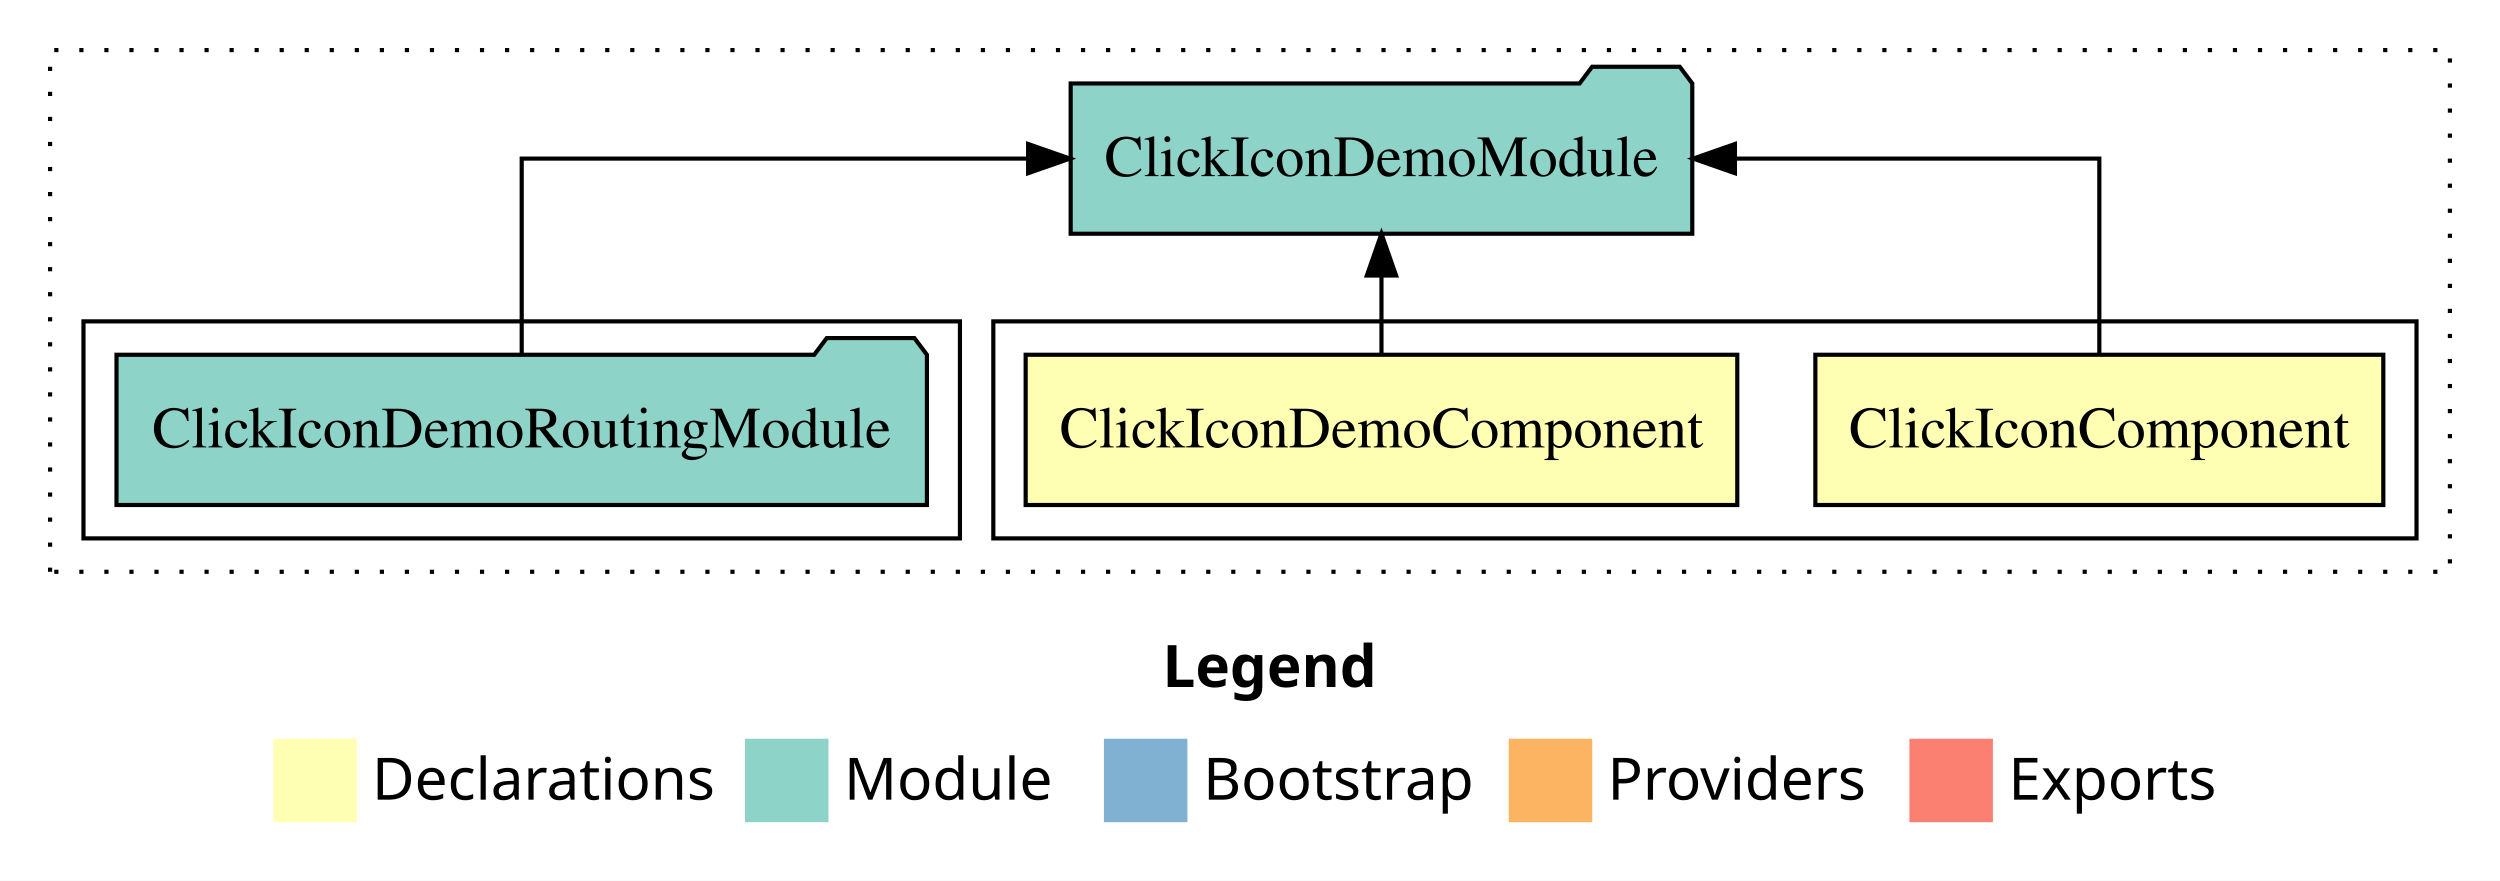
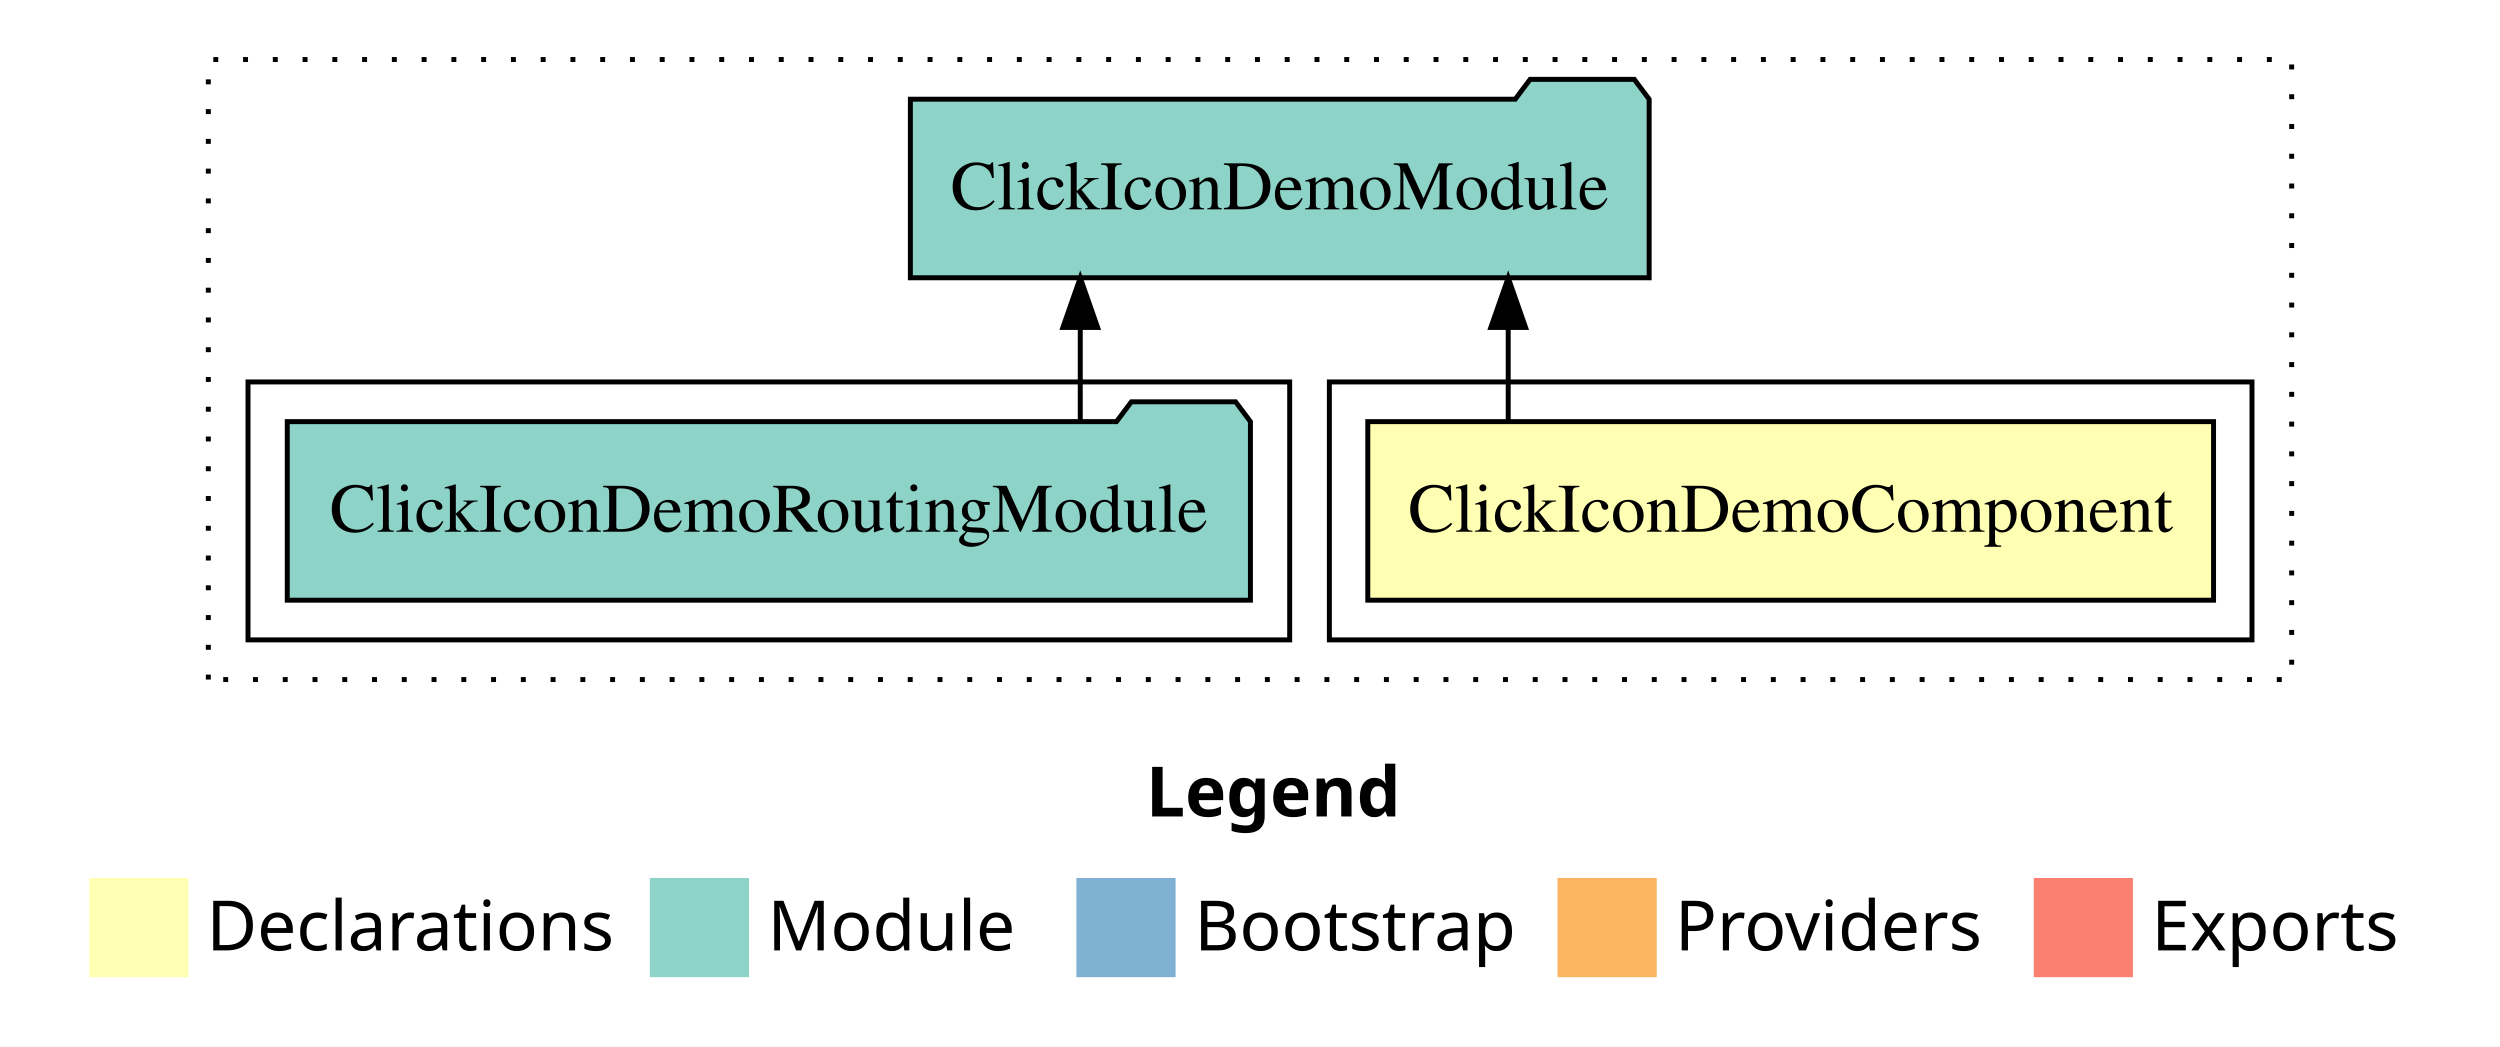
- <svg xmlns="http://www.w3.org/2000/svg" width="599pt" height="211pt" viewBox="0.00 0.00 599.00 211.00">
+ <svg xmlns="http://www.w3.org/2000/svg" width="504pt" height="211pt" viewBox="0.00 0.00 504.00 211.00">
  <g id="graph0" class="graph" transform="scale(1 1) rotate(0) translate(4 207)">
-     <polygon fill="#ffffff" stroke="transparent" points="-4,4 -4,-207 595,-207 595,4 -4,4" />
-     <text text-anchor="start" x="274.509" y="-42.4" font-family="sans-serif" font-weight="bold" font-size="14.00" fill="#000000">Legend</text>
-     <polygon fill="#ffffb3" stroke="transparent" points="61.5,-10 61.5,-30 81.5,-30 81.5,-10 61.5,-10" />
-     <text text-anchor="start" x="85.129" y="-15.4" font-family="sans-serif" font-size="14.00" fill="#000000">  Declarations</text>
-     <polygon fill="#8dd3c7" stroke="transparent" points="174.5,-10 174.5,-30 194.5,-30 194.5,-10 174.5,-10" />
-     <text text-anchor="start" x="198.225" y="-15.4" font-family="sans-serif" font-size="14.00" fill="#000000">  Module</text>
-     <polygon fill="#80b1d3" stroke="transparent" points="260.5,-10 260.5,-30 280.5,-30 280.5,-10 260.5,-10" />
-     <text text-anchor="start" x="284.281" y="-15.4" font-family="sans-serif" font-size="14.00" fill="#000000">  Bootstrap</text>
-     <polygon fill="#fdb462" stroke="transparent" points="357.5,-10 357.5,-30 377.5,-30 377.5,-10 357.5,-10" />
-     <text text-anchor="start" x="381.173" y="-15.4" font-family="sans-serif" font-size="14.00" fill="#000000">  Providers</text>
-     <polygon fill="#fb8072" stroke="transparent" points="453.5,-10 453.5,-30 473.5,-30 473.5,-10 453.5,-10" />
-     <text text-anchor="start" x="477.226" y="-15.4" font-family="sans-serif" font-size="14.00" fill="#000000">  Exports</text>
+     <polygon fill="#ffffff" stroke="transparent" points="-4,4 -4,-207 500,-207 500,4 -4,4" />
+     <text text-anchor="start" x="227.009" y="-42.4" font-family="sans-serif" font-weight="bold" font-size="14.00" fill="#000000">Legend</text>
+     <polygon fill="#ffffb3" stroke="transparent" points="14,-10 14,-30 34,-30 34,-10 14,-10" />
+     <text text-anchor="start" x="37.629" y="-15.4" font-family="sans-serif" font-size="14.00" fill="#000000">  Declarations</text>
+     <polygon fill="#8dd3c7" stroke="transparent" points="127,-10 127,-30 147,-30 147,-10 127,-10" />
+     <text text-anchor="start" x="150.725" y="-15.4" font-family="sans-serif" font-size="14.00" fill="#000000">  Module</text>
+     <polygon fill="#80b1d3" stroke="transparent" points="213,-10 213,-30 233,-30 233,-10 213,-10" />
+     <text text-anchor="start" x="236.781" y="-15.4" font-family="sans-serif" font-size="14.00" fill="#000000">  Bootstrap</text>
+     <polygon fill="#fdb462" stroke="transparent" points="310,-10 310,-30 330,-30 330,-10 310,-10" />
+     <text text-anchor="start" x="333.673" y="-15.4" font-family="sans-serif" font-size="14.00" fill="#000000">  Providers</text>
+     <polygon fill="#fb8072" stroke="transparent" points="406,-10 406,-30 426,-30 426,-10 406,-10" />
+     <text text-anchor="start" x="429.726" y="-15.4" font-family="sans-serif" font-size="14.00" fill="#000000">  Exports</text>
    <g id="clust1" class="cluster">
-       <polygon fill="none" stroke="#000000" stroke-dasharray="1,5" points="8,-70 8,-195 583,-195 583,-70 8,-70" />
+       <polygon fill="none" stroke="#000000" stroke-dasharray="1,5" points="38,-70 38,-195 458,-195 458,-70 38,-70" />
    </g>
    <g id="clust2" class="cluster">
-       <polygon fill="none" stroke="#000000" points="234,-78 234,-130 575,-130 575,-78 234,-78" />
+       <polygon fill="none" stroke="#000000" points="264,-78 264,-130 450,-130 450,-78 264,-78" />
    </g>
-     <g id="clust5" class="cluster">
-       <polygon fill="none" stroke="#000000" points="16,-78 16,-130 226,-130 226,-78 16,-78" />
+     <g id="clust4" class="cluster">
+       <polygon fill="none" stroke="#000000" points="46,-78 46,-130 256,-130 256,-78 46,-78" />
    </g>
    <g id="node1" class="node">
-       <polygon fill="#ffffb3" stroke="#000000" points="567.041,-122 430.959,-122 430.959,-86 567.041,-86 567.041,-122" />
-       <text text-anchor="middle" x="499" y="-99.8" font-family="Times,serif" font-size="14.00" fill="#000000">ClickIconComponent</text>
+       <polygon fill="#ffffb3" stroke="#000000" points="442.252,-122 271.748,-122 271.748,-86 442.252,-86 442.252,-122" />
+       <text text-anchor="middle" x="357" y="-99.8" font-family="Times,serif" font-size="14.00" fill="#000000">ClickIconDemoComponent</text>
+     </g>
+     <g id="node2" class="node">
+       <polygon fill="#8dd3c7" stroke="#000000" points="328.469,-187 325.469,-191 304.469,-191 301.469,-187 179.531,-187 179.531,-151 328.469,-151 328.469,-187" />
+       <text text-anchor="middle" x="254" y="-164.8" font-family="Times,serif" font-size="14.00" fill="#000000">ClickIconDemoModule</text>
+     </g>
+     <g id="edge1" class="edge">
+       <path fill="none" stroke="#000000" d="M300.054,-122.106C300.054,-122.106 300.054,-140.991 300.054,-140.991" />
+       <polygon fill="#000000" stroke="#000000" points="296.554,-140.991 300.054,-150.991 303.554,-140.991 296.554,-140.991" />
    </g>
    <g id="node3" class="node">
-       <polygon fill="#8dd3c7" stroke="#000000" points="401.469,-187 398.469,-191 377.469,-191 374.469,-187 252.531,-187 252.531,-151 401.469,-151 401.469,-187" />
-       <text text-anchor="middle" x="327" y="-164.8" font-family="Times,serif" font-size="14.00" fill="#000000">ClickIconDemoModule</text>
-     </g>
-     <g id="edge1" class="edge">
-       <path fill="none" stroke="#000000" d="M499,-122.106C499,-141.339 499,-169 499,-169 499,-169 411.691,-169 411.691,-169" />
-       <polygon fill="#000000" stroke="#000000" points="411.691,-165.5 401.691,-169 411.691,-172.5 411.691,-165.5" />
-     </g>
-     <g id="node2" class="node">
-       <polygon fill="#ffffb3" stroke="#000000" points="412.252,-122 241.748,-122 241.748,-86 412.252,-86 412.252,-122" />
-       <text text-anchor="middle" x="327" y="-99.8" font-family="Times,serif" font-size="14.00" fill="#000000">ClickIconDemoComponent</text>
+       <polygon fill="#8dd3c7" stroke="#000000" points="248.087,-122 245.087,-126 224.087,-126 221.087,-122 53.913,-122 53.913,-86 248.087,-86 248.087,-122" />
+       <text text-anchor="middle" x="151" y="-99.8" font-family="Times,serif" font-size="14.00" fill="#000000">ClickIconDemoRoutingModule</text>
    </g>
    <g id="edge2" class="edge">
-       <path fill="none" stroke="#000000" d="M327,-122.106C327,-122.106 327,-140.991 327,-140.991" />
-       <polygon fill="#000000" stroke="#000000" points="323.5,-140.991 327,-150.991 330.5,-140.991 323.5,-140.991" />
-     </g>
-     <g id="node4" class="node">
-       <polygon fill="#8dd3c7" stroke="#000000" points="218.087,-122 215.087,-126 194.087,-126 191.087,-122 23.913,-122 23.913,-86 218.087,-86 218.087,-122" />
-       <text text-anchor="middle" x="121" y="-99.8" font-family="Times,serif" font-size="14.00" fill="#000000">ClickIconDemoRoutingModule</text>
-     </g>
-     <g id="edge3" class="edge">
-       <path fill="none" stroke="#000000" d="M121,-122.106C121,-141.339 121,-169 121,-169 121,-169 242.338,-169 242.338,-169" />
-       <polygon fill="#000000" stroke="#000000" points="242.338,-172.5 252.338,-169 242.338,-165.5 242.338,-172.5" />
+       <path fill="none" stroke="#000000" d="M213.78,-122.106C213.78,-122.106 213.78,-140.991 213.78,-140.991" />
+       <polygon fill="#000000" stroke="#000000" points="210.28,-140.991 213.78,-150.991 217.28,-140.991 210.28,-140.991" />
    </g>
  </g>
</svg>
